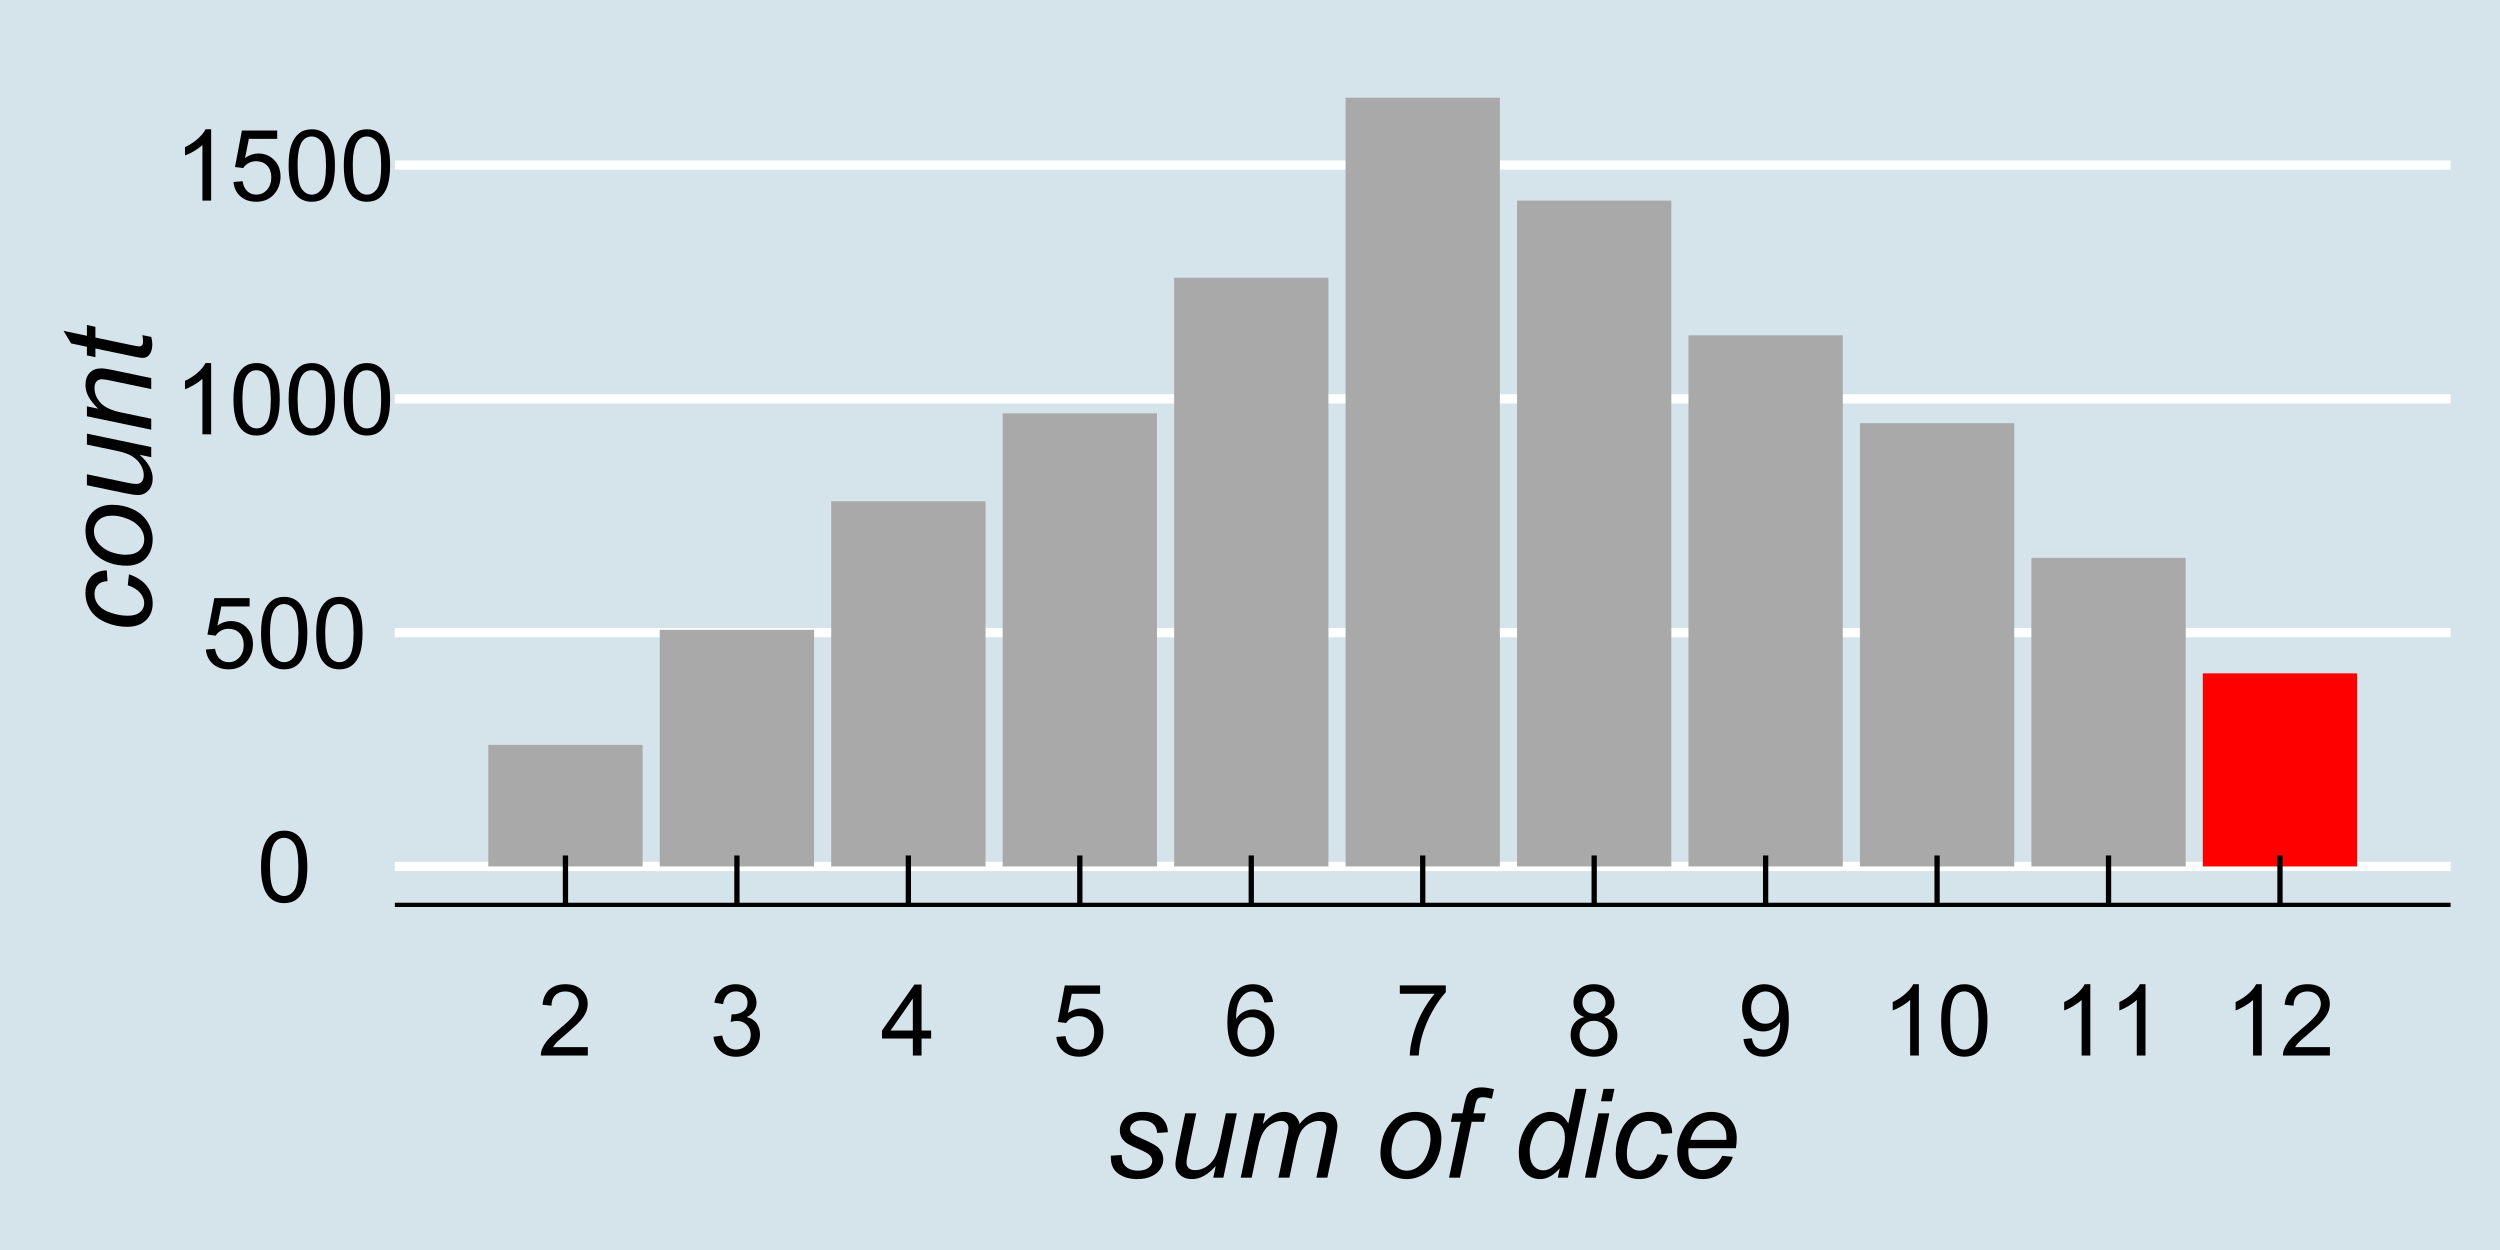
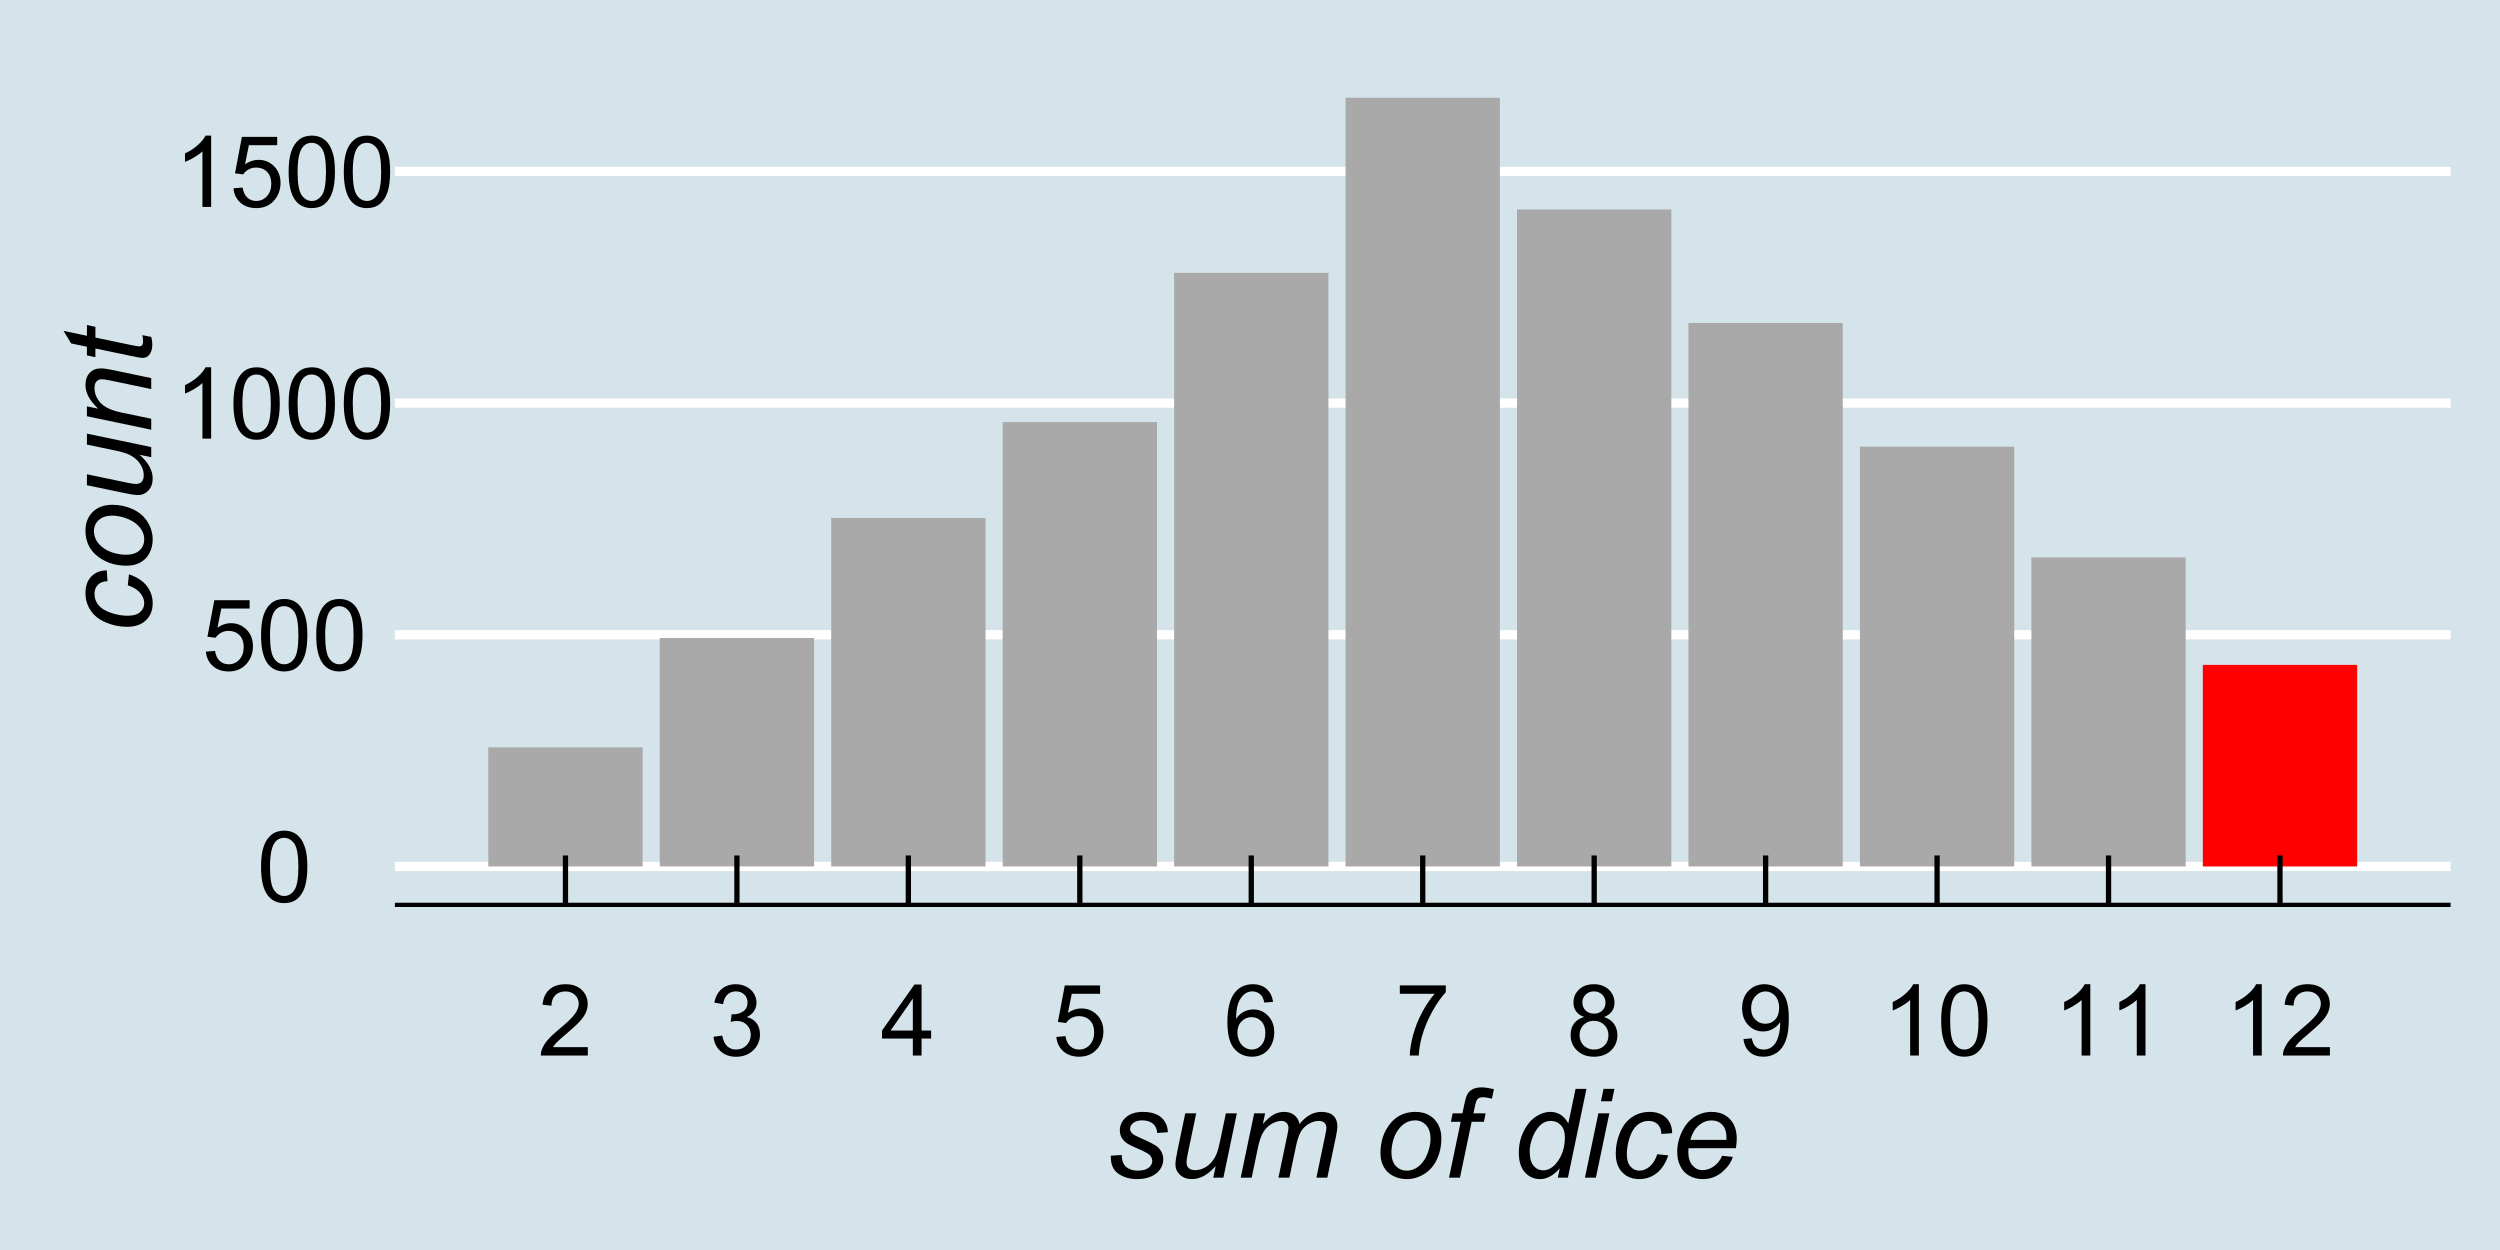
<svg xmlns="http://www.w3.org/2000/svg" xmlns:xlink="http://www.w3.org/1999/xlink" width="504pt" height="252pt" viewBox="0 0 504 252" version="1.1">
  <defs>
    <g>
      <symbol overflow="visible" id="glyph0-0">
        <path style="stroke:none;" d="M 2.5 0 L 2.5 -12.5 L 12.5 -12.5 L 12.5 0 Z M 2.812 -0.312 L 12.188 -0.312 L 12.188 -12.188 L 2.812 -12.188 Z M 2.812 -0.312 " />
      </symbol>
      <symbol overflow="visible" id="glyph0-1">
        <path style="stroke:none;" d="M 0.828 -7.062 C 0.824 -8.75 1 -10.113 1.352 -11.148 C 1.699 -12.176 2.219 -12.973 2.906 -13.535 C 3.594 -14.094 4.457 -14.371 5.5 -14.375 C 6.262 -14.371 6.934 -14.219 7.52 -13.91 C 8.098 -13.598 8.578 -13.148 8.957 -12.57 C 9.332 -11.984 9.629 -11.277 9.844 -10.441 C 10.055 -9.605 10.16 -8.477 10.164 -7.062 C 10.16 -5.375 9.988 -4.02 9.648 -2.992 C 9.301 -1.957 8.785 -1.16 8.102 -0.602 C 7.41 -0.039 6.543 0.238 5.5 0.242 C 4.117 0.238 3.031 -0.254 2.246 -1.242 C 1.297 -2.43 0.824 -4.367 0.828 -7.062 Z M 2.637 -7.062 C 2.637 -4.707 2.91 -3.145 3.461 -2.367 C 4.012 -1.59 4.691 -1.199 5.5 -1.203 C 6.305 -1.199 6.984 -1.59 7.535 -2.375 C 8.082 -3.152 8.355 -4.715 8.359 -7.062 C 8.355 -9.414 8.082 -10.98 7.535 -11.758 C 6.984 -12.531 6.297 -12.918 5.477 -12.922 C 4.668 -12.918 4.023 -12.578 3.547 -11.895 C 2.938 -11.02 2.637 -9.406 2.637 -7.062 Z M 2.637 -7.062 " />
      </symbol>
      <symbol overflow="visible" id="glyph0-2">
        <path style="stroke:none;" d="M 0.828 -3.75 L 2.676 -3.906 C 2.812 -3.004 3.129 -2.328 3.629 -1.879 C 4.121 -1.426 4.723 -1.199 5.43 -1.203 C 6.273 -1.199 6.988 -1.52 7.578 -2.16 C 8.16 -2.797 8.453 -3.641 8.457 -4.695 C 8.453 -5.695 8.172 -6.488 7.609 -7.07 C 7.043 -7.645 6.305 -7.934 5.398 -7.938 C 4.828 -7.934 4.32 -7.805 3.867 -7.551 C 3.41 -7.293 3.051 -6.961 2.793 -6.555 L 1.141 -6.766 L 2.531 -14.121 L 9.648 -14.121 L 9.648 -12.441 L 3.938 -12.441 L 3.164 -8.594 C 4.023 -9.191 4.922 -9.492 5.867 -9.492 C 7.113 -9.492 8.168 -9.059 9.031 -8.191 C 9.887 -7.324 10.316 -6.211 10.32 -4.852 C 10.316 -3.555 9.941 -2.434 9.188 -1.492 C 8.27 -0.336 7.016 0.238 5.43 0.242 C 4.125 0.238 3.062 -0.121 2.242 -0.852 C 1.418 -1.578 0.945 -2.547 0.828 -3.75 Z M 0.828 -3.75 " />
      </symbol>
      <symbol overflow="visible" id="glyph0-3">
        <path style="stroke:none;" d="M 7.453 0 L 5.695 0 L 5.695 -11.203 C 5.27 -10.797 4.711 -10.391 4.027 -9.988 C 3.34 -9.582 2.727 -9.281 2.18 -9.082 L 2.18 -10.781 C 3.16 -11.242 4.016 -11.801 4.754 -12.461 C 5.488 -13.113 6.012 -13.75 6.32 -14.375 L 7.453 -14.375 Z M 7.453 0 " />
      </symbol>
      <symbol overflow="visible" id="glyph0-4">
        <path style="stroke:none;" d="M 10.07 -1.688 L 10.07 0 L 0.605 0 C 0.59 -0.422 0.66 -0.828 0.812 -1.219 C 1.051 -1.863 1.438 -2.496 1.969 -3.125 C 2.5 -3.746 3.266 -4.469 4.266 -5.293 C 5.82 -6.566 6.871 -7.578 7.422 -8.324 C 7.965 -9.07 8.238 -9.773 8.242 -10.438 C 8.238 -11.133 7.988 -11.723 7.496 -12.203 C 6.996 -12.68 6.348 -12.918 5.547 -12.922 C 4.699 -12.918 4.023 -12.664 3.516 -12.16 C 3.008 -11.648 2.75 -10.945 2.742 -10.047 L 0.938 -10.234 C 1.062 -11.582 1.527 -12.609 2.336 -13.316 C 3.141 -14.02 4.223 -14.371 5.586 -14.375 C 6.957 -14.371 8.047 -13.992 8.848 -13.23 C 9.645 -12.469 10.043 -11.523 10.047 -10.398 C 10.043 -9.824 9.926 -9.262 9.695 -8.711 C 9.457 -8.156 9.066 -7.574 8.527 -6.965 C 7.98 -6.352 7.078 -5.512 5.82 -4.445 C 4.762 -3.559 4.086 -2.957 3.789 -2.641 C 3.488 -2.324 3.242 -2.008 3.047 -1.688 Z M 10.07 -1.688 " />
      </symbol>
      <symbol overflow="visible" id="glyph0-5">
        <path style="stroke:none;" d="M 0.84 -3.781 L 2.598 -4.016 C 2.793 -3.016 3.137 -2.297 3.625 -1.859 C 4.109 -1.418 4.699 -1.199 5.398 -1.203 C 6.223 -1.199 6.922 -1.488 7.496 -2.062 C 8.062 -2.633 8.348 -3.34 8.352 -4.188 C 8.348 -4.992 8.086 -5.656 7.559 -6.184 C 7.027 -6.707 6.355 -6.973 5.547 -6.973 C 5.211 -6.973 4.797 -6.906 4.305 -6.777 L 4.5 -8.32 C 4.617 -8.305 4.711 -8.297 4.785 -8.301 C 5.531 -8.297 6.203 -8.492 6.805 -8.887 C 7.398 -9.273 7.699 -9.875 7.703 -10.695 C 7.699 -11.336 7.48 -11.871 7.051 -12.293 C 6.613 -12.715 6.051 -12.926 5.359 -12.93 C 4.676 -12.926 4.105 -12.711 3.652 -12.285 C 3.191 -11.852 2.898 -11.207 2.773 -10.352 L 1.016 -10.664 C 1.227 -11.84 1.715 -12.75 2.48 -13.402 C 3.238 -14.047 4.188 -14.371 5.32 -14.375 C 6.102 -14.371 6.82 -14.203 7.48 -13.871 C 8.137 -13.531 8.641 -13.074 8.988 -12.5 C 9.336 -11.918 9.508 -11.305 9.512 -10.656 C 9.508 -10.035 9.344 -9.473 9.012 -8.965 C 8.68 -8.457 8.188 -8.051 7.539 -7.754 C 8.383 -7.555 9.039 -7.152 9.512 -6.539 C 9.977 -5.922 10.211 -5.148 10.215 -4.227 C 10.211 -2.973 9.758 -1.914 8.848 -1.047 C 7.934 -0.18 6.781 0.25 5.391 0.254 C 4.133 0.25 3.09 -0.121 2.262 -0.867 C 1.43 -1.617 0.953 -2.586 0.84 -3.781 Z M 0.84 -3.781 " />
      </symbol>
      <symbol overflow="visible" id="glyph0-6">
        <path style="stroke:none;" d="M 6.465 0 L 6.465 -3.43 L 0.254 -3.43 L 0.254 -5.039 L 6.789 -14.316 L 8.223 -14.316 L 8.223 -5.039 L 10.156 -5.039 L 10.156 -3.43 L 8.223 -3.43 L 8.223 0 Z M 6.465 -5.039 L 6.465 -11.492 L 1.984 -5.039 Z M 6.465 -5.039 " />
      </symbol>
      <symbol overflow="visible" id="glyph0-7">
        <path style="stroke:none;" d="M 9.953 -10.812 L 8.203 -10.672 C 8.047 -11.359 7.824 -11.863 7.539 -12.18 C 7.062 -12.676 6.477 -12.926 5.781 -12.93 C 5.219 -12.926 4.727 -12.77 4.305 -12.461 C 3.75 -12.055 3.312 -11.465 2.996 -10.691 C 2.676 -9.914 2.512 -8.812 2.5 -7.383 C 2.918 -8.027 3.434 -8.504 4.051 -8.82 C 4.66 -9.129 5.305 -9.285 5.977 -9.289 C 7.148 -9.285 8.145 -8.855 8.969 -7.992 C 9.789 -7.129 10.199 -6.012 10.203 -4.648 C 10.199 -3.746 10.008 -2.91 9.621 -2.141 C 9.234 -1.367 8.703 -0.777 8.027 -0.371 C 7.348 0.039 6.578 0.238 5.723 0.242 C 4.254 0.238 3.059 -0.297 2.137 -1.371 C 1.211 -2.449 0.75 -4.223 0.75 -6.699 C 0.75 -9.465 1.262 -11.477 2.285 -12.734 C 3.176 -13.824 4.375 -14.371 5.891 -14.375 C 7.012 -14.371 7.934 -14.055 8.656 -13.426 C 9.371 -12.793 9.805 -11.922 9.953 -10.812 Z M 2.773 -4.641 C 2.77 -4.031 2.898 -3.449 3.16 -2.898 C 3.414 -2.344 3.773 -1.922 4.238 -1.637 C 4.695 -1.344 5.184 -1.199 5.695 -1.203 C 6.434 -1.199 7.07 -1.5 7.605 -2.102 C 8.137 -2.699 8.402 -3.512 8.406 -4.539 C 8.402 -5.527 8.141 -6.309 7.617 -6.879 C 7.09 -7.449 6.426 -7.734 5.625 -7.734 C 4.828 -7.734 4.152 -7.449 3.602 -6.879 C 3.047 -6.309 2.77 -5.562 2.773 -4.641 Z M 2.773 -4.641 " />
      </symbol>
      <symbol overflow="visible" id="glyph0-8">
        <path style="stroke:none;" d="M 0.945 -12.441 L 0.945 -14.133 L 10.215 -14.133 L 10.215 -12.766 C 9.301 -11.793 8.398 -10.504 7.504 -8.895 C 6.609 -7.285 5.918 -5.633 5.43 -3.938 C 5.074 -2.738 4.852 -1.426 4.758 0 L 2.949 0 C 2.965 -1.125 3.188 -2.484 3.613 -4.082 C 4.035 -5.676 4.641 -7.215 5.434 -8.695 C 6.223 -10.176 7.066 -11.422 7.961 -12.441 Z M 0.945 -12.441 " />
      </symbol>
      <symbol overflow="visible" id="glyph0-9">
        <path style="stroke:none;" d="M 3.535 -7.766 C 2.801 -8.027 2.262 -8.41 1.914 -8.906 C 1.559 -9.398 1.383 -9.988 1.387 -10.684 C 1.383 -11.723 1.758 -12.598 2.508 -13.309 C 3.258 -14.016 4.254 -14.371 5.5 -14.375 C 6.746 -14.371 7.75 -14.008 8.516 -13.285 C 9.273 -12.555 9.656 -11.672 9.656 -10.633 C 9.656 -9.969 9.48 -9.391 9.133 -8.902 C 8.785 -8.406 8.258 -8.027 7.547 -7.766 C 8.426 -7.477 9.094 -7.016 9.555 -6.379 C 10.012 -5.738 10.242 -4.977 10.242 -4.094 C 10.242 -2.867 9.809 -1.84 8.945 -1.008 C 8.078 -0.176 6.938 0.238 5.527 0.242 C 4.109 0.238 2.973 -0.176 2.109 -1.012 C 1.242 -1.844 0.809 -2.887 0.812 -4.141 C 0.809 -5.07 1.043 -5.852 1.52 -6.48 C 1.988 -7.105 2.66 -7.531 3.535 -7.766 Z M 3.184 -10.742 C 3.18 -10.062 3.398 -9.512 3.836 -9.082 C 4.27 -8.652 4.836 -8.438 5.539 -8.438 C 6.211 -8.438 6.766 -8.648 7.203 -9.078 C 7.633 -9.5 7.852 -10.023 7.852 -10.645 C 7.852 -11.285 7.629 -11.828 7.184 -12.27 C 6.738 -12.707 6.18 -12.926 5.516 -12.93 C 4.844 -12.926 4.289 -12.711 3.848 -12.285 C 3.402 -11.852 3.18 -11.336 3.184 -10.742 Z M 2.617 -4.133 C 2.613 -3.625 2.73 -3.141 2.973 -2.676 C 3.207 -2.203 3.562 -1.84 4.031 -1.586 C 4.5 -1.328 5.004 -1.199 5.547 -1.203 C 6.383 -1.199 7.074 -1.469 7.625 -2.012 C 8.168 -2.547 8.441 -3.234 8.445 -4.07 C 8.441 -4.918 8.16 -5.617 7.602 -6.172 C 7.035 -6.719 6.332 -6.996 5.488 -7 C 4.66 -6.996 3.977 -6.723 3.434 -6.18 C 2.887 -5.629 2.613 -4.945 2.617 -4.133 Z M 2.617 -4.133 " />
      </symbol>
      <symbol overflow="visible" id="glyph0-10">
        <path style="stroke:none;" d="M 1.094 -3.312 L 2.781 -3.469 C 2.926 -2.672 3.199 -2.094 3.605 -1.738 C 4.004 -1.379 4.523 -1.199 5.156 -1.203 C 5.695 -1.199 6.168 -1.324 6.578 -1.574 C 6.98 -1.82 7.312 -2.148 7.578 -2.562 C 7.836 -2.973 8.055 -3.531 8.23 -4.238 C 8.406 -4.938 8.496 -5.656 8.496 -6.387 C 8.496 -6.465 8.492 -6.582 8.484 -6.738 C 8.133 -6.176 7.652 -5.719 7.047 -5.375 C 6.434 -5.023 5.773 -4.852 5.07 -4.852 C 3.879 -4.852 2.875 -5.281 2.059 -6.141 C 1.234 -7 0.824 -8.133 0.828 -9.539 C 0.824 -10.992 1.254 -12.16 2.113 -13.047 C 2.969 -13.93 4.043 -14.371 5.332 -14.375 C 6.262 -14.371 7.109 -14.121 7.883 -13.621 C 8.652 -13.117 9.238 -12.402 9.641 -11.477 C 10.039 -10.547 10.242 -9.207 10.242 -7.453 C 10.242 -5.621 10.043 -4.16 9.648 -3.078 C 9.25 -1.992 8.66 -1.168 7.875 -0.605 C 7.09 -0.039 6.168 0.238 5.117 0.242 C 3.992 0.238 3.078 -0.066 2.371 -0.688 C 1.66 -1.305 1.234 -2.18 1.094 -3.312 Z M 8.289 -9.629 C 8.285 -10.633 8.016 -11.434 7.484 -12.031 C 6.945 -12.621 6.301 -12.918 5.547 -12.922 C 4.762 -12.918 4.082 -12.602 3.504 -11.965 C 2.926 -11.324 2.637 -10.496 2.637 -9.484 C 2.637 -8.57 2.91 -7.828 3.461 -7.262 C 4.012 -6.688 4.691 -6.402 5.5 -6.406 C 6.309 -6.402 6.977 -6.688 7.504 -7.262 C 8.023 -7.828 8.285 -8.617 8.289 -9.629 Z M 8.289 -9.629 " />
      </symbol>
      <symbol overflow="visible" id="glyph1-0">
        <path style="stroke:none;" d="M 3.125 0 L 3.125 -15.625 L 15.625 -15.625 L 15.625 0 Z M 3.516 -0.391 L 15.234 -0.391 L 15.234 -15.234 L 3.516 -15.234 Z M 3.516 -0.391 " />
      </symbol>
      <symbol overflow="visible" id="glyph1-1">
        <path style="stroke:none;" d="M 1.039 -4.43 L 3.246 -4.566 C 3.246 -3.926 3.344 -3.387 3.539 -2.941 C 3.734 -2.492 4.094 -2.125 4.617 -1.84 C 5.141 -1.555 5.754 -1.41 6.457 -1.414 C 7.434 -1.41 8.164 -1.605 8.652 -2 C 9.141 -2.387 9.387 -2.848 9.387 -3.383 C 9.387 -3.758 9.238 -4.121 8.949 -4.469 C 8.645 -4.809 7.91 -5.23 6.742 -5.73 C 5.574 -6.23 4.828 -6.582 4.504 -6.789 C 3.957 -7.121 3.547 -7.512 3.27 -7.965 C 2.992 -8.41 2.852 -8.93 2.855 -9.523 C 2.852 -10.543 3.258 -11.422 4.074 -12.156 C 4.887 -12.887 6.027 -13.254 7.496 -13.258 C 9.121 -13.254 10.359 -12.879 11.211 -12.129 C 12.059 -11.375 12.5 -10.383 12.535 -9.156 L 10.375 -9.008 C 10.34 -9.785 10.062 -10.406 9.547 -10.863 C 9.023 -11.316 8.289 -11.543 7.336 -11.547 C 6.57 -11.543 5.973 -11.367 5.551 -11.023 C 5.125 -10.672 4.914 -10.293 4.918 -9.887 C 4.914 -9.477 5.098 -9.121 5.469 -8.812 C 5.711 -8.602 6.344 -8.273 7.359 -7.836 C 9.051 -7.102 10.117 -6.523 10.559 -6.102 C 11.258 -5.422 11.605 -4.602 11.609 -3.637 C 11.605 -2.992 11.41 -2.359 11.016 -1.742 C 10.621 -1.121 10.02 -0.629 9.211 -0.262 C 8.398 0.109 7.441 0.293 6.348 0.293 C 4.848 0.293 3.574 -0.074 2.527 -0.816 C 1.473 -1.555 0.977 -2.762 1.039 -4.43 Z M 1.039 -4.43 " />
      </symbol>
      <symbol overflow="visible" id="glyph1-2">
        <path style="stroke:none;" d="M 9.68 -2.344 C 8.125 -0.586 6.531 0.293 4.906 0.293 C 3.902 0.293 3.098 0.008 2.484 -0.566 C 1.867 -1.141 1.559 -1.844 1.562 -2.672 C 1.559 -3.219 1.695 -4.152 1.977 -5.48 L 3.539 -12.965 L 5.75 -12.965 L 4.016 -4.676 C 3.867 -3.98 3.797 -3.441 3.797 -3.062 C 3.797 -2.574 3.945 -2.195 4.242 -1.922 C 4.539 -1.648 4.977 -1.512 5.555 -1.516 C 6.172 -1.512 6.773 -1.66 7.363 -1.965 C 7.953 -2.262 8.461 -2.668 8.891 -3.184 C 9.316 -3.691 9.668 -4.301 9.938 -5.004 C 10.113 -5.449 10.32 -6.234 10.559 -7.359 L 11.73 -12.965 L 13.941 -12.965 L 11.23 0 L 9.191 0 Z M 9.68 -2.344 " />
      </symbol>
      <symbol overflow="visible" id="glyph1-3">
        <path style="stroke:none;" d="M 0.816 0 L 3.527 -12.965 L 5.738 -12.965 L 5.285 -10.828 C 6.105 -11.746 6.84 -12.379 7.488 -12.73 C 8.137 -13.078 8.836 -13.254 9.594 -13.258 C 10.398 -13.254 11.074 -13.039 11.613 -12.617 C 12.152 -12.188 12.508 -11.594 12.684 -10.828 C 13.34 -11.641 14.031 -12.246 14.762 -12.652 C 15.488 -13.051 16.258 -13.254 17.066 -13.258 C 18.145 -13.254 18.957 -12.996 19.5 -12.488 C 20.039 -11.973 20.309 -11.254 20.312 -10.328 C 20.309 -9.926 20.215 -9.266 20.031 -8.352 L 18.285 0 L 16.078 0 L 17.859 -8.57 C 18.012 -9.266 18.086 -9.766 18.09 -10.07 C 18.086 -10.492 17.953 -10.824 17.688 -11.07 C 17.418 -11.312 17.039 -11.438 16.555 -11.438 C 15.891 -11.438 15.219 -11.238 14.535 -10.84 C 13.852 -10.441 13.32 -9.918 12.945 -9.27 C 12.562 -8.621 12.23 -7.625 11.949 -6.285 L 10.633 0 L 8.422 0 L 10.254 -8.754 C 10.383 -9.348 10.445 -9.77 10.449 -10.023 C 10.445 -10.441 10.312 -10.781 10.051 -11.047 C 9.785 -11.305 9.441 -11.438 9.02 -11.438 C 8.391 -11.438 7.734 -11.238 7.051 -10.84 C 6.359 -10.441 5.801 -9.883 5.371 -9.172 C 4.938 -8.457 4.582 -7.445 4.309 -6.129 L 3.027 0 Z M 0.816 0 " />
      </symbol>
      <symbol overflow="visible" id="glyph1-4">
        <path style="stroke:none;" d="" />
      </symbol>
      <symbol overflow="visible" id="glyph1-5">
        <path style="stroke:none;" d="M 1.219 -4.918 C 1.219 -7.445 1.961 -9.543 3.453 -11.207 C 4.68 -12.57 6.293 -13.254 8.289 -13.258 C 9.848 -13.254 11.105 -12.766 12.066 -11.793 C 13.02 -10.812 13.5 -9.492 13.5 -7.836 C 13.5 -6.344 13.199 -4.961 12.598 -3.68 C 11.996 -2.398 11.137 -1.414 10.027 -0.73 C 8.914 -0.047 7.746 0.293 6.52 0.293 C 5.508 0.293 4.59 0.078 3.766 -0.352 C 2.938 -0.781 2.305 -1.391 1.871 -2.184 C 1.434 -2.969 1.219 -3.879 1.219 -4.918 Z M 3.43 -5.141 C 3.426 -3.914 3.719 -2.988 4.309 -2.359 C 4.891 -1.727 5.637 -1.41 6.543 -1.414 C 7.012 -1.41 7.48 -1.508 7.945 -1.699 C 8.406 -1.891 8.836 -2.18 9.238 -2.574 C 9.637 -2.961 9.977 -3.406 10.258 -3.91 C 10.535 -4.41 10.762 -4.953 10.938 -5.531 C 11.188 -6.336 11.312 -7.105 11.316 -7.848 C 11.312 -9.016 11.02 -9.926 10.43 -10.574 C 9.84 -11.219 9.098 -11.543 8.203 -11.547 C 7.508 -11.543 6.875 -11.379 6.309 -11.051 C 5.738 -10.723 5.223 -10.238 4.766 -9.605 C 4.305 -8.969 3.969 -8.23 3.754 -7.391 C 3.535 -6.547 3.426 -5.797 3.43 -5.141 Z M 3.43 -5.141 " />
      </symbol>
      <symbol overflow="visible" id="glyph1-6">
        <path style="stroke:none;" d="M 1.137 0 L 3.492 -11.254 L 1.516 -11.254 L 1.867 -12.965 L 3.844 -12.965 L 4.223 -14.809 C 4.414 -15.723 4.617 -16.387 4.828 -16.797 C 5.035 -17.199 5.371 -17.535 5.84 -17.801 C 6.305 -18.066 6.941 -18.199 7.75 -18.199 C 8.309 -18.199 9.121 -18.082 10.191 -17.848 L 9.789 -15.918 C 9.039 -16.109 8.414 -16.207 7.91 -16.211 C 7.477 -16.207 7.148 -16.098 6.926 -15.887 C 6.703 -15.668 6.508 -15.16 6.348 -14.355 L 6.055 -12.965 L 8.52 -12.965 L 8.168 -11.254 L 5.699 -11.254 L 3.344 0 Z M 1.137 0 " />
      </symbol>
      <symbol overflow="visible" id="glyph1-7">
        <path style="stroke:none;" d="M 9.57 -1.879 C 8.305 -0.43 6.988 0.293 5.617 0.293 C 4.387 0.293 3.363 -0.16 2.547 -1.066 C 1.727 -1.973 1.316 -3.289 1.32 -5.016 C 1.316 -6.594 1.641 -8.035 2.289 -9.344 C 2.934 -10.648 3.742 -11.629 4.715 -12.281 C 5.688 -12.93 6.664 -13.254 7.641 -13.258 C 9.25 -13.254 10.465 -12.477 11.293 -10.926 L 12.758 -17.895 L 14.953 -17.895 L 11.219 0 L 9.18 0 Z M 3.516 -5.434 C 3.516 -4.527 3.605 -3.816 3.785 -3.297 C 3.965 -2.773 4.27 -2.34 4.699 -1.996 C 5.129 -1.648 5.645 -1.477 6.25 -1.477 C 7.246 -1.477 8.152 -1.996 8.973 -3.039 C 10.059 -4.418 10.605 -6.129 10.609 -8.168 C 10.605 -9.191 10.336 -9.992 9.801 -10.57 C 9.262 -11.148 8.586 -11.438 7.777 -11.438 C 7.246 -11.438 6.766 -11.316 6.328 -11.082 C 5.891 -10.844 5.457 -10.445 5.035 -9.879 C 4.605 -9.312 4.246 -8.594 3.953 -7.727 C 3.66 -6.855 3.516 -6.09 3.516 -5.434 Z M 3.516 -5.434 " />
      </symbol>
      <symbol overflow="visible" id="glyph1-8">
        <path style="stroke:none;" d="M 3.969 -15.395 L 4.492 -17.895 L 6.688 -17.895 L 6.164 -15.395 Z M 0.746 0 L 3.453 -12.965 L 5.664 -12.965 L 2.953 0 Z M 0.746 0 " />
      </symbol>
      <symbol overflow="visible" id="glyph1-9">
        <path style="stroke:none;" d="M 9.777 -4.723 L 11.988 -4.492 C 11.434 -2.871 10.645 -1.668 9.625 -0.883 C 8.602 -0.098 7.441 0.293 6.141 0.293 C 4.73 0.293 3.586 -0.16 2.715 -1.074 C 1.836 -1.98 1.398 -3.254 1.402 -4.895 C 1.398 -6.309 1.68 -7.703 2.246 -9.07 C 2.805 -10.438 3.609 -11.477 4.656 -12.188 C 5.699 -12.898 6.895 -13.254 8.238 -13.258 C 9.629 -13.254 10.73 -12.859 11.547 -12.078 C 12.359 -11.289 12.766 -10.25 12.77 -8.961 L 10.594 -8.812 C 10.586 -9.633 10.348 -10.273 9.879 -10.742 C 9.41 -11.203 8.793 -11.438 8.031 -11.438 C 7.145 -11.438 6.375 -11.156 5.727 -10.594 C 5.07 -10.031 4.559 -9.18 4.191 -8.039 C 3.816 -6.895 3.633 -5.793 3.637 -4.734 C 3.633 -3.629 3.875 -2.797 4.367 -2.246 C 4.852 -1.688 5.457 -1.41 6.176 -1.414 C 6.891 -1.41 7.574 -1.684 8.23 -2.23 C 8.883 -2.773 9.398 -3.605 9.777 -4.723 Z M 9.777 -4.723 " />
      </symbol>
      <symbol overflow="visible" id="glyph1-10">
        <path style="stroke:none;" d="M 10.352 -4.406 L 12.5 -4.188 C 12.188 -3.117 11.477 -2.102 10.367 -1.145 C 9.254 -0.184 7.934 0.293 6.398 0.293 C 5.438 0.293 4.555 0.074 3.754 -0.371 C 2.949 -0.812 2.34 -1.461 1.922 -2.309 C 1.5 -3.152 1.289 -4.113 1.293 -5.199 C 1.289 -6.613 1.617 -7.988 2.273 -9.32 C 2.93 -10.648 3.777 -11.637 4.82 -12.285 C 5.859 -12.93 6.988 -13.254 8.203 -13.258 C 9.75 -13.254 10.984 -12.773 11.906 -11.816 C 12.828 -10.852 13.289 -9.543 13.293 -7.887 C 13.289 -7.25 13.23 -6.598 13.121 -5.934 L 3.578 -5.934 C 3.543 -5.68 3.527 -5.453 3.527 -5.25 C 3.527 -4.035 3.805 -3.109 4.363 -2.473 C 4.918 -1.832 5.602 -1.512 6.41 -1.516 C 7.164 -1.512 7.906 -1.758 8.641 -2.258 C 9.371 -2.75 9.941 -3.469 10.352 -4.406 Z M 3.93 -7.617 L 11.207 -7.617 C 11.211 -7.844 11.215 -8.004 11.219 -8.105 C 11.215 -9.207 10.938 -10.055 10.387 -10.648 C 9.832 -11.234 9.121 -11.531 8.25 -11.535 C 7.305 -11.531 6.441 -11.207 5.668 -10.559 C 4.887 -9.906 4.309 -8.926 3.93 -7.617 Z M 3.93 -7.617 " />
      </symbol>
      <symbol overflow="visible" id="glyph2-0">
        <path style="stroke:none;" d="M 0 -3.125 L -15.625 -3.125 L -15.625 -15.625 L 0 -15.625 Z M -0.391 -3.516 L -0.391 -15.234 L -15.234 -15.234 L -15.234 -3.516 Z M -0.391 -3.516 " />
      </symbol>
      <symbol overflow="visible" id="glyph2-1">
        <path style="stroke:none;" d="M -4.723 -9.777 L -4.492 -11.988 C -2.871 -11.434 -1.668 -10.645 -0.883 -9.625 C -0.098 -8.602 0.293 -7.441 0.293 -6.141 C 0.293 -4.73 -0.16 -3.586 -1.074 -2.715 C -1.98 -1.836 -3.254 -1.398 -4.895 -1.402 C -6.309 -1.398 -7.703 -1.68 -9.07 -2.246 C -10.438 -2.805 -11.477 -3.609 -12.188 -4.656 C -12.898 -5.699 -13.254 -6.895 -13.258 -8.238 C -13.254 -9.629 -12.859 -10.73 -12.078 -11.547 C -11.289 -12.359 -10.25 -12.766 -8.961 -12.77 L -8.812 -10.594 C -9.633 -10.586 -10.273 -10.348 -10.742 -9.879 C -11.203 -9.41 -11.438 -8.793 -11.438 -8.031 C -11.438 -7.145 -11.156 -6.375 -10.594 -5.727 C -10.031 -5.07 -9.18 -4.559 -8.039 -4.191 C -6.895 -3.816 -5.793 -3.633 -4.734 -3.637 C -3.625 -3.633 -2.793 -3.875 -2.242 -4.367 C -1.688 -4.852 -1.41 -5.457 -1.414 -6.176 C -1.41 -6.891 -1.684 -7.574 -2.23 -8.23 C -2.773 -8.883 -3.605 -9.398 -4.723 -9.777 Z M -4.723 -9.777 " />
      </symbol>
      <symbol overflow="visible" id="glyph2-2">
        <path style="stroke:none;" d="M -4.918 -1.223 C -7.445 -1.219 -9.543 -1.961 -11.207 -3.453 C -12.57 -4.68 -13.254 -6.293 -13.258 -8.289 C -13.254 -9.848 -12.766 -11.105 -11.793 -12.066 C -10.812 -13.02 -9.492 -13.5 -7.836 -13.5 C -6.344 -13.5 -4.961 -13.199 -3.68 -12.598 C -2.398 -11.996 -1.414 -11.137 -0.73 -10.027 C -0.047 -8.914 0.293 -7.746 0.293 -6.52 C 0.293 -5.508 0.078 -4.59 -0.352 -3.766 C -0.781 -2.938 -1.391 -2.309 -2.184 -1.875 C -2.969 -1.438 -3.879 -1.219 -4.918 -1.223 Z M -5.141 -3.43 C -3.914 -3.426 -2.988 -3.719 -2.359 -4.309 C -1.727 -4.891 -1.41 -5.637 -1.414 -6.543 C -1.41 -7.012 -1.508 -7.48 -1.699 -7.945 C -1.891 -8.406 -2.18 -8.836 -2.574 -9.238 C -2.961 -9.637 -3.406 -9.977 -3.91 -10.258 C -4.41 -10.535 -4.953 -10.762 -5.531 -10.938 C -6.336 -11.188 -7.105 -11.312 -7.848 -11.316 C -9.016 -11.312 -9.926 -11.02 -10.574 -10.43 C -11.219 -9.84 -11.543 -9.098 -11.547 -8.203 C -11.543 -7.508 -11.379 -6.875 -11.051 -6.309 C -10.723 -5.738 -10.238 -5.223 -9.605 -4.766 C -8.969 -4.305 -8.23 -3.969 -7.391 -3.754 C -6.547 -3.535 -5.797 -3.426 -5.141 -3.43 Z M -5.141 -3.43 " />
      </symbol>
      <symbol overflow="visible" id="glyph2-3">
        <path style="stroke:none;" d="M -2.344 -9.68 C -0.586 -8.125 0.293 -6.531 0.293 -4.906 C 0.293 -3.902 0.008 -3.098 -0.566 -2.484 C -1.141 -1.867 -1.844 -1.559 -2.672 -1.562 C -3.219 -1.559 -4.152 -1.695 -5.48 -1.977 L -12.965 -3.539 L -12.965 -5.75 L -4.676 -4.016 C -3.98 -3.867 -3.441 -3.797 -3.062 -3.797 C -2.574 -3.797 -2.195 -3.945 -1.922 -4.242 C -1.648 -4.539 -1.512 -4.977 -1.512 -5.555 C -1.512 -6.172 -1.66 -6.773 -1.965 -7.363 C -2.262 -7.953 -2.668 -8.461 -3.184 -8.891 C -3.691 -9.316 -4.301 -9.668 -5.004 -9.938 C -5.449 -10.113 -6.234 -10.32 -7.359 -10.559 L -12.965 -11.73 L -12.965 -13.941 L 0 -11.23 L 0 -9.191 Z M -2.344 -9.68 " />
      </symbol>
      <symbol overflow="visible" id="glyph2-4">
        <path style="stroke:none;" d="M 0 -0.828 L -12.965 -3.539 L -12.965 -5.543 L -10.707 -5.066 C -11.59 -5.934 -12.238 -6.746 -12.645 -7.504 C -13.051 -8.258 -13.254 -9.031 -13.258 -9.828 C -13.254 -10.875 -12.969 -11.699 -12.402 -12.297 C -11.828 -12.895 -11.066 -13.195 -10.121 -13.195 C -9.637 -13.195 -8.879 -13.09 -7.848 -12.879 L 0 -11.23 L 0 -9.02 L -8.215 -10.742 C -9.012 -10.91 -9.602 -10.996 -9.984 -11 C -10.414 -10.996 -10.762 -10.848 -11.035 -10.555 C -11.301 -10.254 -11.438 -9.824 -11.438 -9.266 C -11.438 -8.133 -11.027 -7.125 -10.215 -6.242 C -9.398 -5.355 -8.004 -4.707 -6.031 -4.297 L 0 -3.039 Z M 0 -0.828 " />
      </symbol>
      <symbol overflow="visible" id="glyph2-5">
        <path style="stroke:none;" d="M -1.793 -5.992 L 0.012 -5.629 C 0.148 -5.098 0.215 -4.586 0.219 -4.09 C 0.215 -3.207 0.004 -2.504 -0.426 -1.988 C -0.75 -1.594 -1.195 -1.398 -1.758 -1.402 C -2.039 -1.398 -2.691 -1.508 -3.723 -1.723 L -11.254 -3.297 L -11.254 -1.551 L -12.965 -1.906 L -12.965 -3.648 L -16.148 -4.32 L -17.676 -6.848 L -12.965 -5.859 L -12.965 -8.031 L -11.254 -7.668 L -11.254 -5.504 L -4.09 -4.004 C -3.176 -3.812 -2.629 -3.719 -2.453 -3.723 C -2.191 -3.719 -1.992 -3.797 -1.855 -3.949 C -1.715 -4.098 -1.645 -4.344 -1.648 -4.688 C -1.645 -5.176 -1.695 -5.609 -1.793 -5.992 Z M -1.793 -5.992 " />
      </symbol>
    </g>
    <clipPath id="clip1">
      <path d="M 79.605 173 L 494.039 173 L 494.039 176 L 79.605 176 Z M 79.605 173 " />
    </clipPath>
    <clipPath id="clip2">
-       <path d="M 79.605 126 L 494.039 126 L 494.039 129 L 79.605 129 Z M 79.605 126 " />
+       <path d="M 79.605 127 L 494.039 127 L 494.039 129 L 79.605 129 Z M 79.605 127 " />
    </clipPath>
    <clipPath id="clip3">
-       <path d="M 79.605 79 L 494.039 79 L 494.039 82 L 79.605 82 Z M 79.605 79 " />
+       <path d="M 79.605 80 L 494.039 80 L 494.039 83 L 79.605 83 Z M 79.605 80 " />
    </clipPath>
    <clipPath id="clip4">
-       <path d="M 79.605 32 L 494.039 32 L 494.039 35 L 79.605 35 Z M 79.605 32 " />
+       <path d="M 79.605 33 L 494.039 33 L 494.039 36 L 79.605 36 Z M 79.605 33 " />
    </clipPath>
  </defs>
  <g id="surface194">
    <rect x="0" y="0" width="504" height="252" style="fill:rgb(100%,100%,100%);fill-opacity:1;stroke:none;" />
    <rect x="0" y="0" width="504" height="252" style="fill:rgb(83.529%,89.412%,92.157%);fill-opacity:1;stroke:none;" />
    <g clip-path="url(#clip1)" clip-rule="nonzero">
      <path style="fill:none;stroke-width:1.867;stroke-linecap:butt;stroke-linejoin:round;stroke:rgb(100%,100%,100%);stroke-opacity:1;stroke-miterlimit:10;" d="M 79.605 174.676 L 494.039 174.676 " />
    </g>
    <g clip-path="url(#clip2)" clip-rule="nonzero">
-       <path style="fill:none;stroke-width:1.867;stroke-linecap:butt;stroke-linejoin:round;stroke:rgb(100%,100%,100%);stroke-opacity:1;stroke-miterlimit:10;" d="M 79.605 127.543 L 494.039 127.543 " />
+       <path style="fill:none;stroke-width:1.867;stroke-linecap:butt;stroke-linejoin:round;stroke:rgb(100%,100%,100%);stroke-opacity:1;stroke-miterlimit:10;" d="M 79.605 127.969 L 494.039 127.969 " />
    </g>
    <g clip-path="url(#clip3)" clip-rule="nonzero">
-       <path style="fill:none;stroke-width:1.867;stroke-linecap:butt;stroke-linejoin:round;stroke:rgb(100%,100%,100%);stroke-opacity:1;stroke-miterlimit:10;" d="M 79.605 80.41 L 494.039 80.41 " />
+       <path style="fill:none;stroke-width:1.867;stroke-linecap:butt;stroke-linejoin:round;stroke:rgb(100%,100%,100%);stroke-opacity:1;stroke-miterlimit:10;" d="M 79.605 81.262 L 494.039 81.262 " />
    </g>
    <g clip-path="url(#clip4)" clip-rule="nonzero">
-       <path style="fill:none;stroke-width:1.867;stroke-linecap:butt;stroke-linejoin:round;stroke:rgb(100%,100%,100%);stroke-opacity:1;stroke-miterlimit:10;" d="M 79.605 33.277 L 494.039 33.277 " />
-     </g>
-     <path style=" stroke:none;fill-rule:nonzero;fill:rgb(100%,0%,0%);fill-opacity:1;" d="M 444.09 174.676 L 475.199 174.676 L 475.199 135.746 L 444.09 135.746 Z M 444.09 174.676 " />
-     <path style=" stroke:none;fill-rule:nonzero;fill:rgb(66.275%,66.275%,66.275%);fill-opacity:1;" d="M 98.441 174.676 L 129.551 174.676 L 129.551 150.168 L 98.441 150.168 Z M 98.441 174.676 " />
-     <path style=" stroke:none;fill-rule:nonzero;fill:rgb(66.275%,66.275%,66.275%);fill-opacity:1;" d="M 133.008 174.676 L 164.117 174.676 L 164.117 126.977 L 133.008 126.977 Z M 133.008 174.676 " />
-     <path style=" stroke:none;fill-rule:nonzero;fill:rgb(66.275%,66.275%,66.275%);fill-opacity:1;" d="M 167.57 174.676 L 198.68 174.676 L 198.68 101.055 L 167.57 101.055 Z M 167.57 174.676 " />
-     <path style=" stroke:none;fill-rule:nonzero;fill:rgb(66.275%,66.275%,66.275%);fill-opacity:1;" d="M 202.137 174.676 L 233.246 174.676 L 233.246 83.332 L 202.137 83.332 Z M 202.137 174.676 " />
-     <path style=" stroke:none;fill-rule:nonzero;fill:rgb(66.275%,66.275%,66.275%);fill-opacity:1;" d="M 236.703 174.676 L 267.812 174.676 L 267.812 55.996 L 236.703 55.996 Z M 236.703 174.676 " />
+       <path style="fill:none;stroke-width:1.867;stroke-linecap:butt;stroke-linejoin:round;stroke:rgb(100%,100%,100%);stroke-opacity:1;stroke-miterlimit:10;" d="M 79.605 34.555 L 494.039 34.555 " />
+     </g>
+     <path style=" stroke:none;fill-rule:nonzero;fill:rgb(100%,0%,0%);fill-opacity:1;" d="M 444.09 174.676 L 475.199 174.676 L 475.199 134.043 L 444.09 134.043 Z M 444.09 174.676 " />
+     <path style=" stroke:none;fill-rule:nonzero;fill:rgb(66.275%,66.275%,66.275%);fill-opacity:1;" d="M 98.441 174.676 L 129.551 174.676 L 129.551 150.668 L 98.441 150.668 Z M 98.441 174.676 " />
+     <path style=" stroke:none;fill-rule:nonzero;fill:rgb(66.275%,66.275%,66.275%);fill-opacity:1;" d="M 133.008 174.676 L 164.117 174.676 L 164.117 128.625 L 133.008 128.625 Z M 133.008 174.676 " />
+     <path style=" stroke:none;fill-rule:nonzero;fill:rgb(66.275%,66.275%,66.275%);fill-opacity:1;" d="M 167.57 174.676 L 198.68 174.676 L 198.68 104.43 L 167.57 104.43 Z M 167.57 174.676 " />
+     <path style=" stroke:none;fill-rule:nonzero;fill:rgb(66.275%,66.275%,66.275%);fill-opacity:1;" d="M 202.137 174.676 L 233.246 174.676 L 233.246 85.094 L 202.137 85.094 Z M 202.137 174.676 " />
+     <path style=" stroke:none;fill-rule:nonzero;fill:rgb(66.275%,66.275%,66.275%);fill-opacity:1;" d="M 236.703 174.676 L 267.812 174.676 L 267.812 55.016 L 236.703 55.016 Z M 236.703 174.676 " />
    <path style=" stroke:none;fill-rule:nonzero;fill:rgb(66.275%,66.275%,66.275%);fill-opacity:1;" d="M 271.266 174.676 L 302.375 174.676 L 302.375 19.707 L 271.266 19.707 Z M 271.266 174.676 " />
-     <path style=" stroke:none;fill-rule:nonzero;fill:rgb(66.275%,66.275%,66.275%);fill-opacity:1;" d="M 305.832 174.676 L 336.941 174.676 L 336.941 40.445 L 305.832 40.445 Z M 305.832 174.676 " />
-     <path style=" stroke:none;fill-rule:nonzero;fill:rgb(66.275%,66.275%,66.275%);fill-opacity:1;" d="M 340.395 174.676 L 371.504 174.676 L 371.504 67.59 L 340.395 67.59 Z M 340.395 174.676 " />
-     <path style=" stroke:none;fill-rule:nonzero;fill:rgb(66.275%,66.275%,66.275%);fill-opacity:1;" d="M 374.961 174.676 L 406.07 174.676 L 406.07 85.312 L 374.961 85.312 Z M 374.961 174.676 " />
-     <path style=" stroke:none;fill-rule:nonzero;fill:rgb(66.275%,66.275%,66.275%);fill-opacity:1;" d="M 409.527 174.676 L 440.637 174.676 L 440.637 112.461 L 409.527 112.461 Z M 409.527 174.676 " />
+     <path style=" stroke:none;fill-rule:nonzero;fill:rgb(66.275%,66.275%,66.275%);fill-opacity:1;" d="M 305.832 174.676 L 336.941 174.676 L 336.941 42.219 L 305.832 42.219 Z M 305.832 174.676 " />
+     <path style=" stroke:none;fill-rule:nonzero;fill:rgb(66.275%,66.275%,66.275%);fill-opacity:1;" d="M 340.395 174.676 L 371.504 174.676 L 371.504 65.105 L 340.395 65.105 Z M 340.395 174.676 " />
+     <path style=" stroke:none;fill-rule:nonzero;fill:rgb(66.275%,66.275%,66.275%);fill-opacity:1;" d="M 374.961 174.676 L 406.07 174.676 L 406.07 90.043 L 374.961 90.043 Z M 374.961 174.676 " />
+     <path style=" stroke:none;fill-rule:nonzero;fill:rgb(66.275%,66.275%,66.275%);fill-opacity:1;" d="M 409.527 174.676 L 440.637 174.676 L 440.637 112.371 L 409.527 112.371 Z M 409.527 174.676 " />
    <g style="fill:rgb(0%,0%,0%);fill-opacity:1;">
      <use xlink:href="#glyph0-1" x="51.797" y="181.832" />
    </g>
    <g style="fill:rgb(0%,0%,0%);fill-opacity:1;">
-       <use xlink:href="#glyph0-2" x="40.676" y="134.699" />
-       <use xlink:href="#glyph0-1" x="51.799" y="134.699" />
-       <use xlink:href="#glyph0-1" x="62.922" y="134.699" />
-     </g>
-     <g style="fill:rgb(0%,0%,0%);fill-opacity:1;">
-       <use xlink:href="#glyph0-3" x="35.113" y="87.566" />
-       <use xlink:href="#glyph0-1" x="46.236" y="87.566" />
-       <use xlink:href="#glyph0-1" x="57.359" y="87.566" />
-       <use xlink:href="#glyph0-1" x="68.482" y="87.566" />
-     </g>
-     <g style="fill:rgb(0%,0%,0%);fill-opacity:1;">
-       <use xlink:href="#glyph0-3" x="35.113" y="40.438" />
-       <use xlink:href="#glyph0-2" x="46.236" y="40.438" />
-       <use xlink:href="#glyph0-1" x="57.359" y="40.438" />
-       <use xlink:href="#glyph0-1" x="68.482" y="40.438" />
+       <use xlink:href="#glyph0-2" x="40.676" y="135.125" />
+       <use xlink:href="#glyph0-1" x="51.799" y="135.125" />
+       <use xlink:href="#glyph0-1" x="62.922" y="135.125" />
+     </g>
+     <g style="fill:rgb(0%,0%,0%);fill-opacity:1;">
+       <use xlink:href="#glyph0-3" x="35.113" y="88.422" />
+       <use xlink:href="#glyph0-1" x="46.236" y="88.422" />
+       <use xlink:href="#glyph0-1" x="57.359" y="88.422" />
+       <use xlink:href="#glyph0-1" x="68.482" y="88.422" />
+     </g>
+     <g style="fill:rgb(0%,0%,0%);fill-opacity:1;">
+       <use xlink:href="#glyph0-3" x="35.113" y="41.715" />
+       <use xlink:href="#glyph0-2" x="46.236" y="41.715" />
+       <use xlink:href="#glyph0-1" x="57.359" y="41.715" />
+       <use xlink:href="#glyph0-1" x="68.482" y="41.715" />
    </g>
    <path style="fill:none;stroke-width:0.854;stroke-linecap:butt;stroke-linejoin:round;stroke:rgb(0%,0%,0%);stroke-opacity:1;stroke-miterlimit:10;" d="M 79.605 182.422 L 494.039 182.422 " />
    <path style="fill:none;stroke-width:1.067;stroke-linecap:butt;stroke-linejoin:round;stroke:rgb(0%,0%,0%);stroke-opacity:1;stroke-miterlimit:10;" d="M 113.996 172.461 L 113.996 182.422 " />
    <path style="fill:none;stroke-width:1.067;stroke-linecap:butt;stroke-linejoin:round;stroke:rgb(0%,0%,0%);stroke-opacity:1;stroke-miterlimit:10;" d="M 148.562 172.461 L 148.562 182.422 " />
    <path style="fill:none;stroke-width:1.067;stroke-linecap:butt;stroke-linejoin:round;stroke:rgb(0%,0%,0%);stroke-opacity:1;stroke-miterlimit:10;" d="M 183.125 172.461 L 183.125 182.422 " />
    <path style="fill:none;stroke-width:1.067;stroke-linecap:butt;stroke-linejoin:round;stroke:rgb(0%,0%,0%);stroke-opacity:1;stroke-miterlimit:10;" d="M 217.691 172.461 L 217.691 182.422 " />
    <path style="fill:none;stroke-width:1.067;stroke-linecap:butt;stroke-linejoin:round;stroke:rgb(0%,0%,0%);stroke-opacity:1;stroke-miterlimit:10;" d="M 252.254 172.461 L 252.254 182.422 " />
    <path style="fill:none;stroke-width:1.067;stroke-linecap:butt;stroke-linejoin:round;stroke:rgb(0%,0%,0%);stroke-opacity:1;stroke-miterlimit:10;" d="M 286.82 172.461 L 286.82 182.422 " />
    <path style="fill:none;stroke-width:1.067;stroke-linecap:butt;stroke-linejoin:round;stroke:rgb(0%,0%,0%);stroke-opacity:1;stroke-miterlimit:10;" d="M 321.387 172.461 L 321.387 182.422 " />
    <path style="fill:none;stroke-width:1.067;stroke-linecap:butt;stroke-linejoin:round;stroke:rgb(0%,0%,0%);stroke-opacity:1;stroke-miterlimit:10;" d="M 355.949 172.461 L 355.949 182.422 " />
    <path style="fill:none;stroke-width:1.067;stroke-linecap:butt;stroke-linejoin:round;stroke:rgb(0%,0%,0%);stroke-opacity:1;stroke-miterlimit:10;" d="M 390.516 172.461 L 390.516 182.422 " />
    <path style="fill:none;stroke-width:1.067;stroke-linecap:butt;stroke-linejoin:round;stroke:rgb(0%,0%,0%);stroke-opacity:1;stroke-miterlimit:10;" d="M 425.082 172.461 L 425.082 182.422 " />
    <path style="fill:none;stroke-width:1.067;stroke-linecap:butt;stroke-linejoin:round;stroke:rgb(0%,0%,0%);stroke-opacity:1;stroke-miterlimit:10;" d="M 459.645 172.461 L 459.645 182.422 " />
    <g style="fill:rgb(0%,0%,0%);fill-opacity:1;">
      <use xlink:href="#glyph0-4" x="108.434" y="212.793" />
    </g>
    <g style="fill:rgb(0%,0%,0%);fill-opacity:1;">
      <use xlink:href="#glyph0-5" x="143" y="212.793" />
    </g>
    <g style="fill:rgb(0%,0%,0%);fill-opacity:1;">
      <use xlink:href="#glyph0-6" x="177.562" y="212.793" />
    </g>
    <g style="fill:rgb(0%,0%,0%);fill-opacity:1;">
      <use xlink:href="#glyph0-2" x="212.129" y="212.793" />
    </g>
    <g style="fill:rgb(0%,0%,0%);fill-opacity:1;">
      <use xlink:href="#glyph0-7" x="246.691" y="212.793" />
    </g>
    <g style="fill:rgb(0%,0%,0%);fill-opacity:1;">
      <use xlink:href="#glyph0-8" x="281.258" y="212.793" />
    </g>
    <g style="fill:rgb(0%,0%,0%);fill-opacity:1;">
      <use xlink:href="#glyph0-9" x="315.824" y="212.793" />
    </g>
    <g style="fill:rgb(0%,0%,0%);fill-opacity:1;">
      <use xlink:href="#glyph0-10" x="350.387" y="212.793" />
    </g>
    <g style="fill:rgb(0%,0%,0%);fill-opacity:1;">
      <use xlink:href="#glyph0-3" x="379.391" y="212.793" />
      <use xlink:href="#glyph0-1" x="390.514" y="212.793" />
    </g>
    <g style="fill:rgb(0%,0%,0%);fill-opacity:1;">
      <use xlink:href="#glyph0-3" x="413.957" y="212.793" />
      <use xlink:href="#glyph0-3" x="425.08" y="212.793" />
    </g>
    <g style="fill:rgb(0%,0%,0%);fill-opacity:1;">
      <use xlink:href="#glyph0-3" x="448.52" y="212.793" />
      <use xlink:href="#glyph0-4" x="459.643" y="212.793" />
    </g>
    <g style="fill:rgb(0%,0%,0%);fill-opacity:1;">
      <use xlink:href="#glyph1-1" x="222.906" y="237.414" />
      <use xlink:href="#glyph1-2" x="235.406" y="237.414" />
      <use xlink:href="#glyph1-3" x="249.31" y="237.414" />
      <use xlink:href="#glyph1-4" x="270.135" y="237.414" />
      <use xlink:href="#glyph1-5" x="277.081" y="237.414" />
      <use xlink:href="#glyph1-6" x="290.985" y="237.414" />
      <use xlink:href="#glyph1-4" x="297.931" y="237.414" />
      <use xlink:href="#glyph1-7" x="304.876" y="237.414" />
      <use xlink:href="#glyph1-8" x="318.78" y="237.414" />
      <use xlink:href="#glyph1-9" x="324.334" y="237.414" />
      <use xlink:href="#glyph1-10" x="336.834" y="237.414" />
    </g>
    <g style="fill:rgb(0%,0%,0%);fill-opacity:1;">
      <use xlink:href="#glyph2-1" x="30.488" y="127.766" />
      <use xlink:href="#glyph2-2" x="30.488" y="115.266" />
      <use xlink:href="#glyph2-3" x="30.488" y="101.362" />
      <use xlink:href="#glyph2-4" x="30.488" y="87.458" />
      <use xlink:href="#glyph2-5" x="30.488" y="73.554" />
    </g>
  </g>
</svg>
